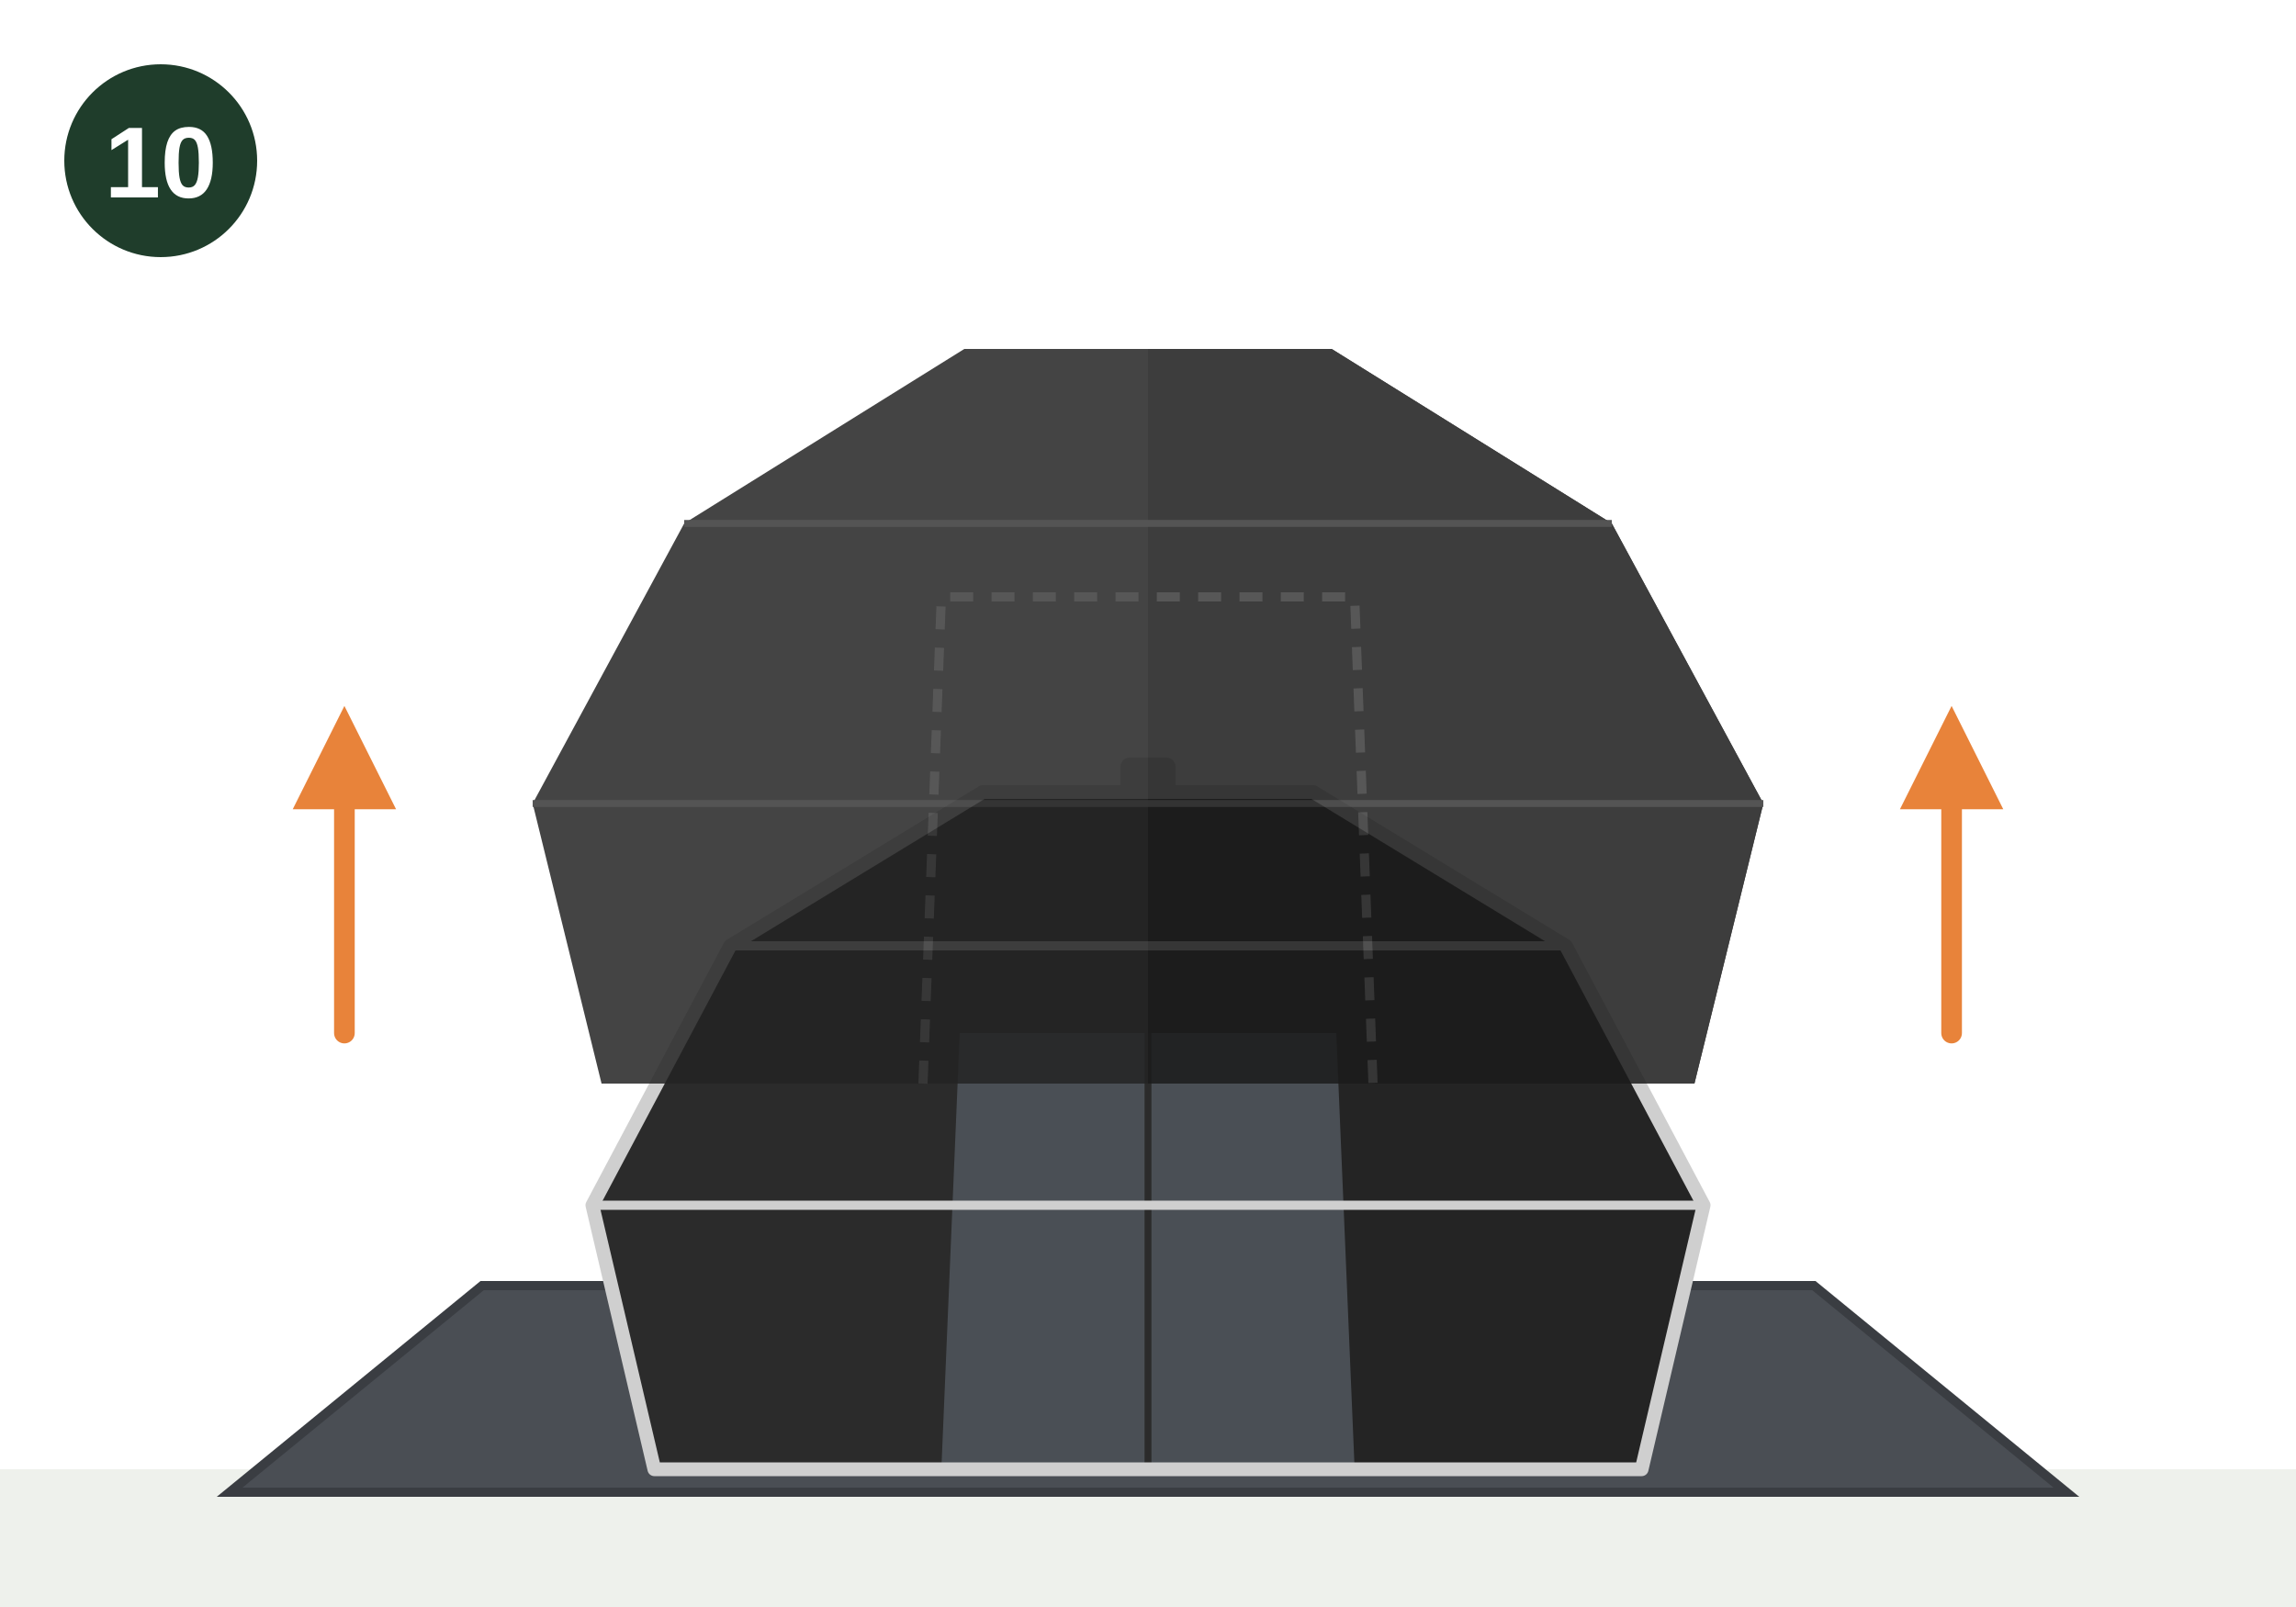
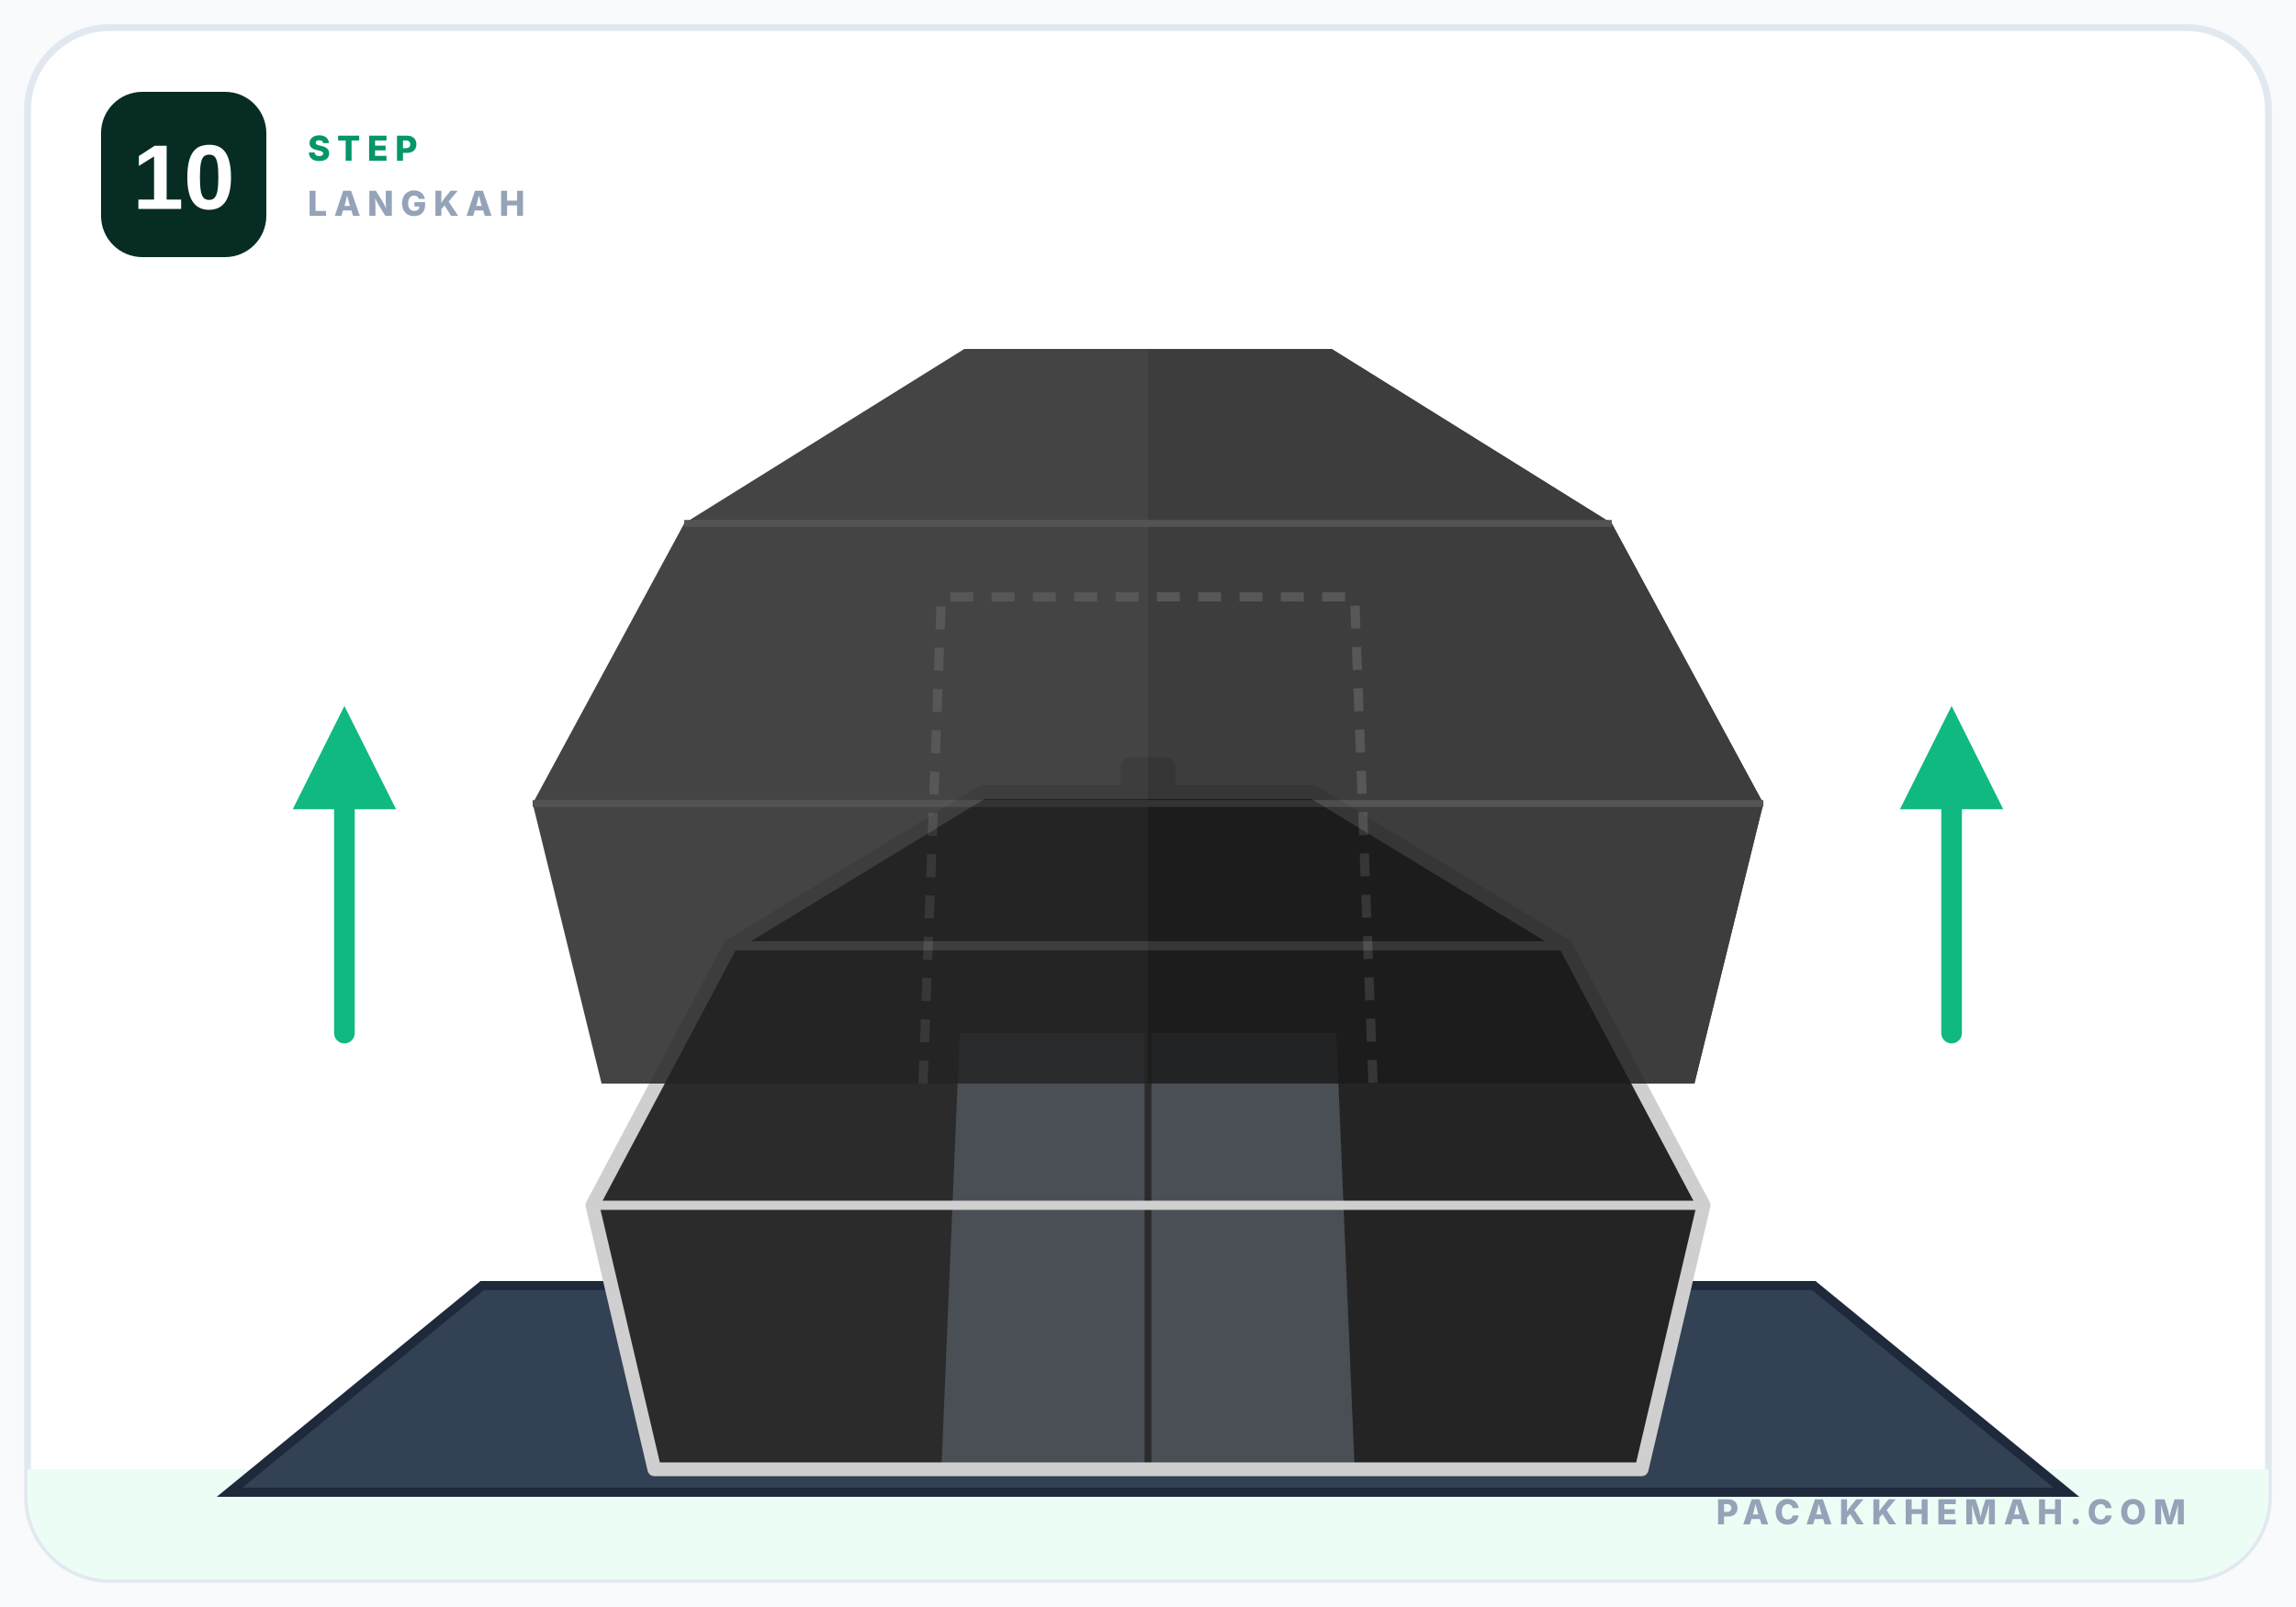
<svg xmlns="http://www.w3.org/2000/svg" viewBox="0 0 1000 700" width="1000" height="700">
  <defs>
    <marker id="ah" viewBox="0 0 10 10" refX="5" refY="5" markerWidth="5" markerHeight="5" orient="auto-start-reverse">
-       <path d="M0 0 L10 5 L0 10 z" fill="#e8833a" />
+       <path d="M0 0 L10 5 L0 10 z" fill="#10b981" />
    </marker>
  </defs>
-   <rect width="1000" height="700" fill="#ffffff" />
-   <rect x="0" y="640" width="1000" height="60" fill="#eef1ec" />
-   <polygon points="210,560 790,560 900,650 100,650" fill="#4a4e54" />
-   <polygon points="210,560 790,560 900,650 100,650" fill="none" stroke="#3a3d42" stroke-width="4" />
-   <g transform="translate(0 0)">
-     <path d="M285 640 L258 525 L318 412 L428 345 L572 345 L682 412 L742 525 L715 640 Z" fill="#2b2b2b" />
-     <path d="M500 345 L572 345 L682 412 L742 525 L715 640 L500 640 Z" fill="#242424" />
-     <path d="M410 640 L418 450 L582 450 L590 640 Z" fill="#4a4f55" />
-     <line x1="500" y1="450" x2="500" y2="640" stroke="#2b2b2b" stroke-width="3" />
-     <path d="M285 640 L258 525 L318 412 L428 345 L572 345 L682 412 L742 525 L715 640 Z" fill="none" stroke="#cfcfcf" stroke-width="6" stroke-linejoin="round" />
-     <path d="M318 412 L682 412 M258 525 L742 525" stroke="#cfcfcf" stroke-width="4" />
-     <rect x="488" y="330" width="24" height="18" rx="4" fill="#cfcfcf" />
+   <rect width="1000" height="700" fill="#f8fafc" />
+   <rect x="12" y="12" width="976" height="676" rx="36" fill="#ffffff" stroke="#e2e8f0" stroke-width="3" />
+   <clipPath id="cc">
+     <rect x="12" y="12" width="976" height="676" rx="36" />
+   </clipPath>
+   <g clip-path="url(#cc)">
+     <rect x="0" y="640" width="1000" height="60" fill="#ecfdf5" />
+     <polygon points="210,560 790,560 900,650 100,650" fill="#334155" />
+     <polygon points="210,560 790,560 900,650 100,650" fill="none" stroke="#1e293b" stroke-width="4" />
+     <g transform="translate(0 0)">
+       <path d="M285 640 L258 525 L318 412 L428 345 L572 345 L682 412 L742 525 L715 640 Z" fill="#2b2b2b" />
+       <path d="M500 345 L572 345 L682 412 L742 525 L715 640 L500 640 Z" fill="#242424" />
+       <path d="M410 640 L418 450 L582 450 L590 640 Z" fill="#4a4f55" />
+       <line x1="500" y1="450" x2="500" y2="640" stroke="#2b2b2b" stroke-width="3" />
+       <path d="M285 640 L258 525 L318 412 L428 345 L572 345 L682 412 L742 525 L715 640 Z" fill="none" stroke="#cfcfcf" stroke-width="6" stroke-linejoin="round" />
+       <path d="M318 412 L682 412 M258 525 L742 525" stroke="#cfcfcf" stroke-width="4" />
+       <rect x="488" y="330" width="24" height="18" rx="4" fill="#cfcfcf" />
+     </g>
+     <g transform="translate(0 -170)" opacity="0.85">
+       <path d="M262 642 L232 520 L298 398 L420 322 L580 322 L702 398 L768 520 L738 642 Z" fill="#232323" />
+       <path d="M500 322 L580 322 L702 398 L768 520 L738 642 L500 642 Z" fill="#1b1b1b" />
+       <path d="M232 520 L768 520 M298 398 L702 398" stroke="#363636" stroke-width="3" />
+       <path d="M402 642 L410 430 L590 430 L598 642" fill="none" stroke="#3a3a3a" stroke-width="4" stroke-dasharray="10 8" />
+     </g>
+     <path d="M150 450 L150 330" fill="none" stroke="#10b981" stroke-width="9" stroke-linecap="round" marker-end="url(#ah)" />
+     <path d="M850 450 L850 330" fill="none" stroke="#10b981" stroke-width="9" stroke-linecap="round" marker-end="url(#ah)" />
+     <rect x="44" y="40" width="72" height="72" rx="18" fill="#062c24" />
+     <text x="80" y="91" font-family="'Bricolage Grotesque','Bricolage Grotesque 96pt ExtraBold',Arial" font-weight="800" font-size="40" fill="#ffffff" text-anchor="middle">10</text>
+     <text x="134" y="70" font-family="Inter, Arial" font-weight="800" font-size="15" letter-spacing="3" fill="#059669">STEP</text>
+     <text x="134" y="94" font-family="Inter, Arial" font-weight="800" font-size="15" letter-spacing="3" fill="#94a3b8">LANGKAH</text>
  </g>
-   <g transform="translate(0 -170)" opacity="0.85">
-     <path d="M262 642 L232 520 L298 398 L420 322 L580 322 L702 398 L768 520 L738 642 Z" fill="#232323" />
-     <path d="M500 322 L580 322 L702 398 L768 520 L738 642 L500 642 Z" fill="#1b1b1b" />
-     <path d="M232 520 L768 520 M298 398 L702 398" stroke="#363636" stroke-width="3" />
-     <path d="M402 642 L410 430 L590 430 L598 642" fill="none" stroke="#3a3a3a" stroke-width="4" stroke-dasharray="10 8" />
-   </g>
-   <path d="M150 450 L150 330" fill="none" stroke="#e8833a" stroke-width="9" stroke-linecap="round" marker-end="url(#ah)" />
-   <path d="M850 450 L850 330" fill="none" stroke="#e8833a" stroke-width="9" stroke-linecap="round" marker-end="url(#ah)" />
-   <circle cx="70" cy="70" r="42" fill="#1f3d2b" />
-   <text x="70" y="86" font-family="Arial, sans-serif" font-size="44" font-weight="bold" fill="#fff" text-anchor="middle">10</text>
+   <text x="952" y="664" font-family="Inter, Arial" font-weight="800" font-size="15" letter-spacing="3" fill="#94a3b8" text-anchor="end">PACAKKHEMAH.COM</text>
</svg>
